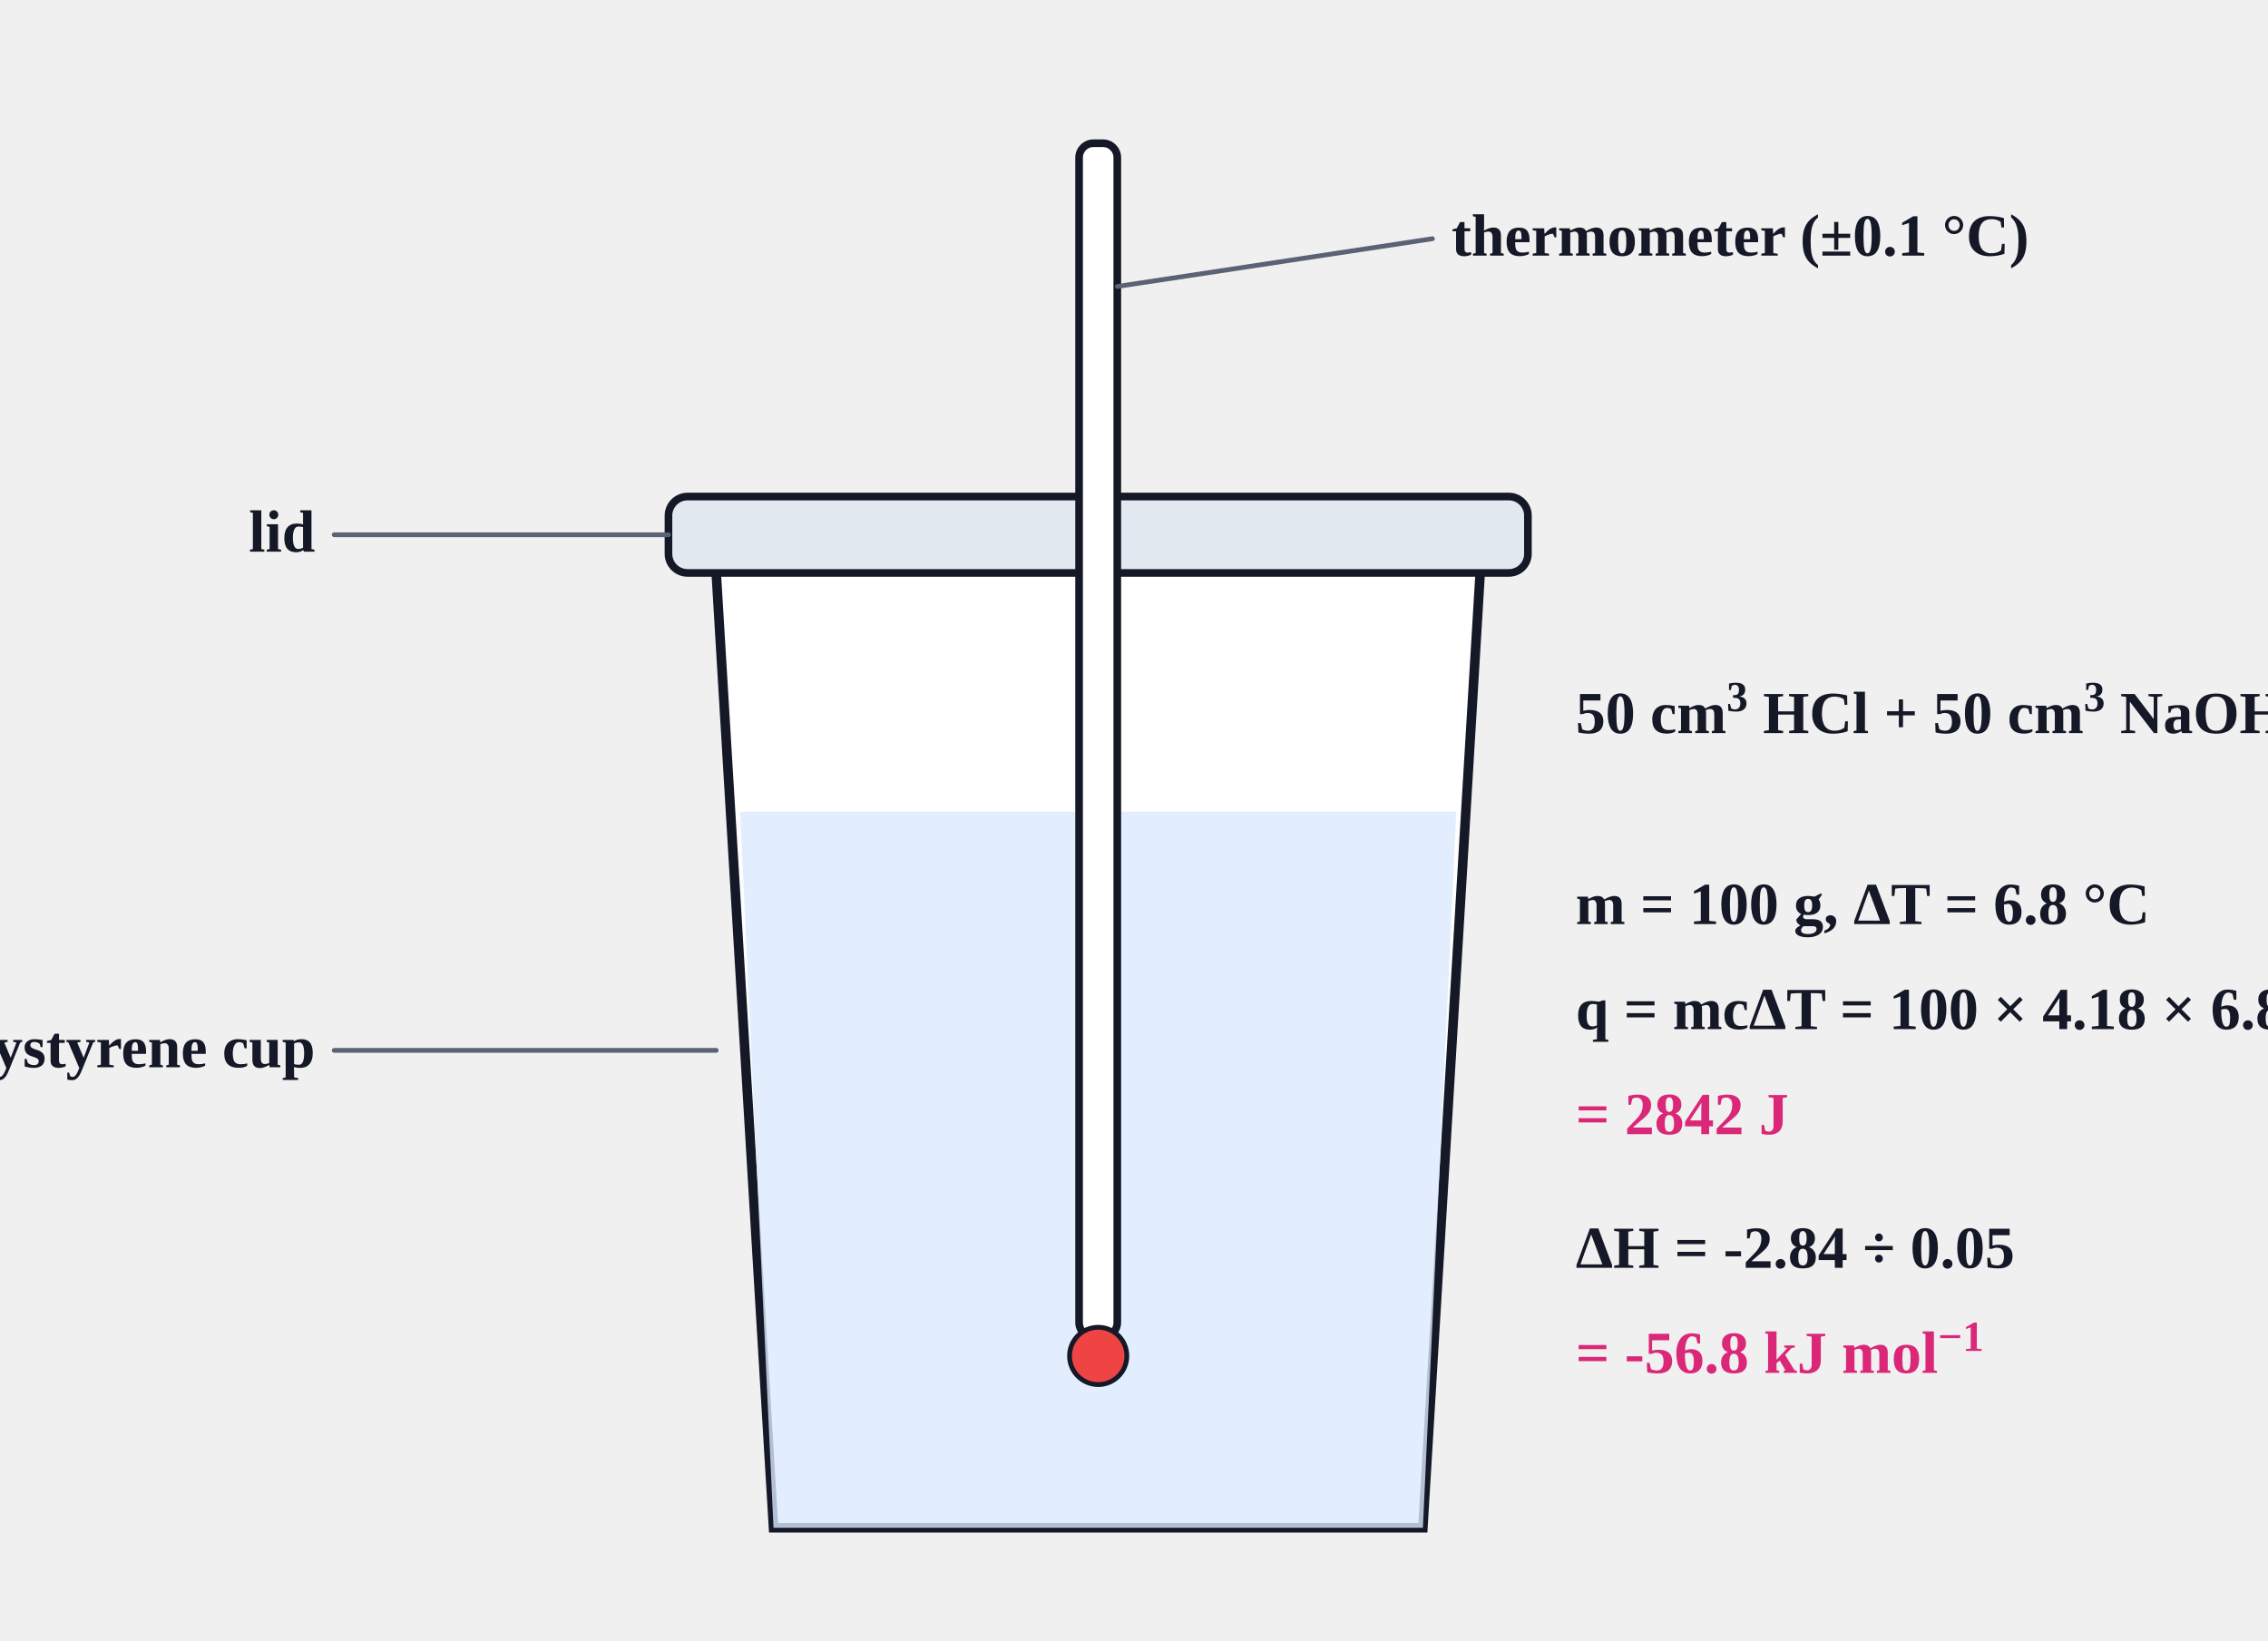
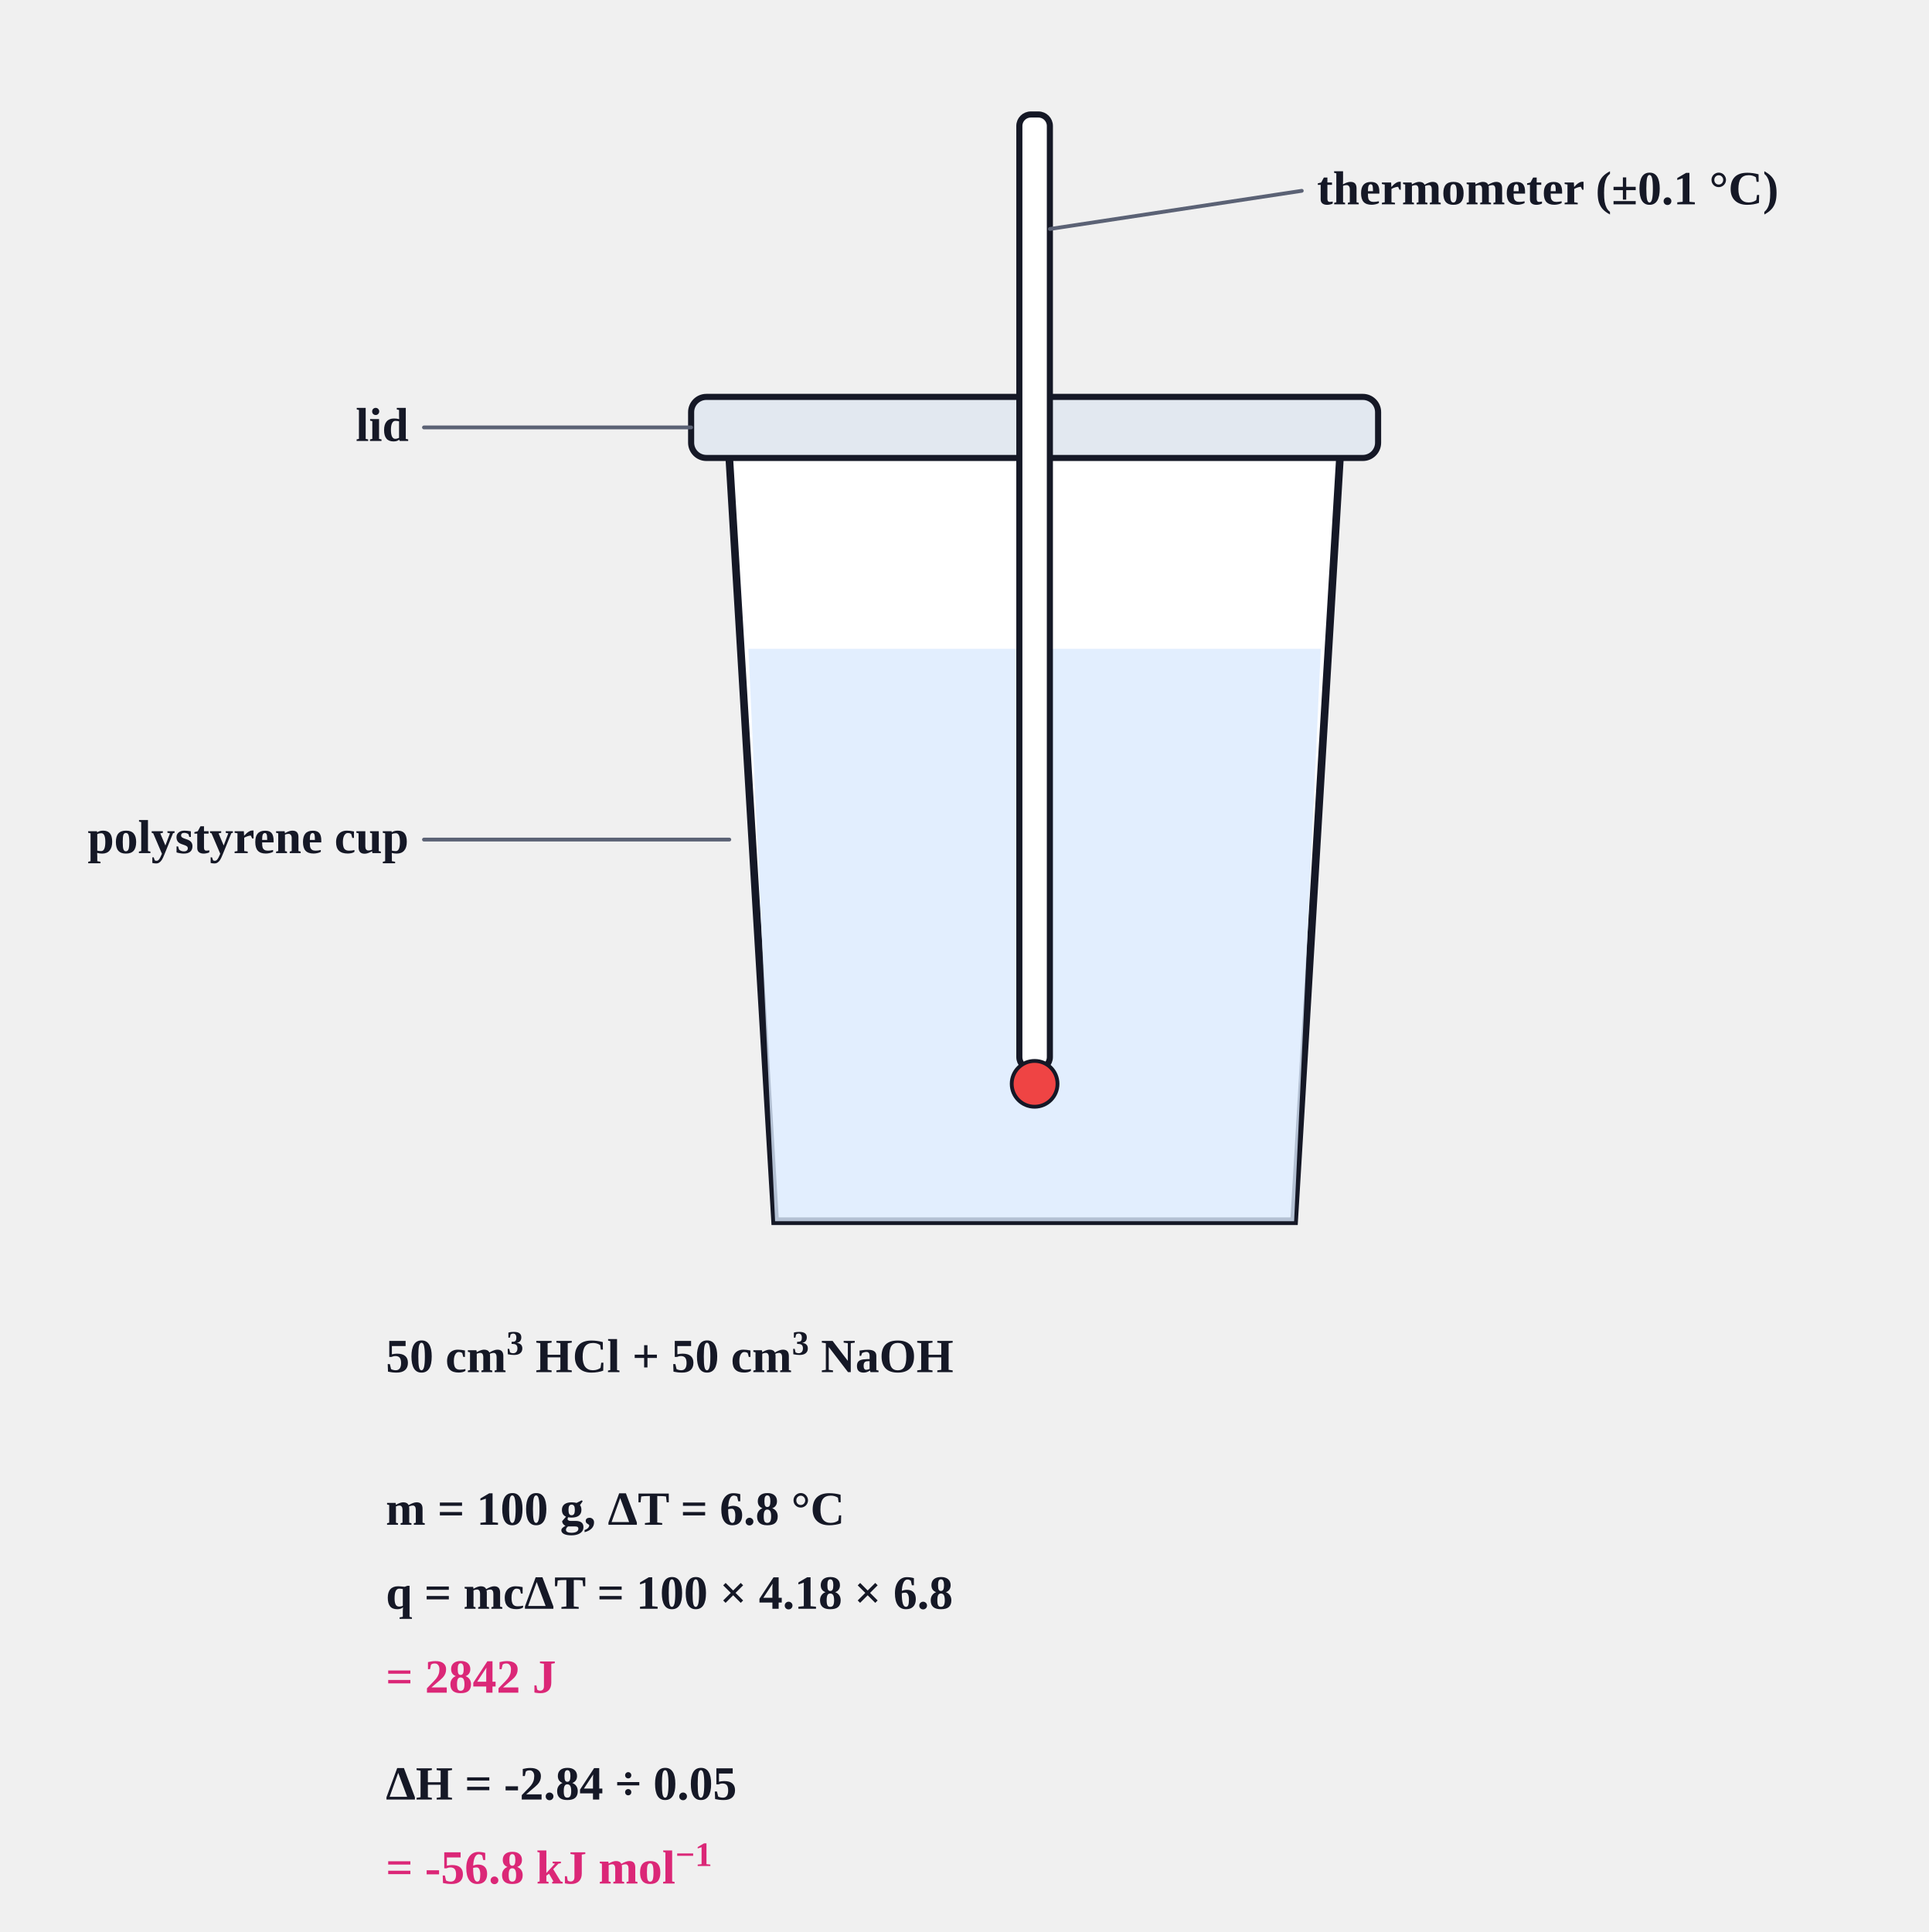
- <svg xmlns="http://www.w3.org/2000/svg" viewBox="0 0 380.0 274.9" width="380.0" height="274.9" role="img" aria-label="A polystyrene cup with a lid and a thermometer, containing the mixture; the calculation beside it." style="color:var(--vx-ink, #151826);font-family:inherit;max-width:100%;height:auto">
-   <g transform="translate(0.0 0) scale(0.8)">
+ <svg xmlns="http://www.w3.org/2000/svg" viewBox="0 0 380.0 380.7" width="380.0" height="380.7" role="img" aria-label="A polystyrene cup with a lid and a thermometer, containing the mixture; the calculation beside it." style="color:var(--vx-ink, #151826);font-family:inherit;max-width:100%;height:auto">
+   <g transform="translate(30.9 0) scale(0.752)">
    <path d="M150 120 l12 200 h136 l12 -200" fill="#fff" stroke="var(--vx-ink, #151826)" stroke-width="2" />
    <path d="M155 170 l7 150 h136 l7 -150 Z" fill="#dbeafe" fill-opacity=".8" />
    <rect x="140" y="104" width="180" height="16" rx="4" fill="#e2e8f0" stroke="var(--vx-ink, #151826)" stroke-width="1.6" />
    <rect x="226" y="30" width="8" height="250" rx="3" fill="#fff" stroke="var(--vx-ink, #151826)" stroke-width="1.6" />
    <circle cx="230" cy="284" r="6" fill="#ef4444" stroke="var(--vx-ink, #151826)" />
    <path d="M150.0 220.0 L70.0 220.0" stroke="var(--vx-soft, #5b6275)" stroke-width="1" stroke-linecap="round" fill="none" />
-     <text x="66.0" y="220.0" font-size="12.5" font-weight="600" text-anchor="end" dominant-baseline="middle" fill="var(--vx-ink, #151826)">expanded polystyrene cup</text>
+     <text x="66.0" y="220.0" font-size="12.5" font-weight="600" text-anchor="end" dominant-baseline="middle" fill="var(--vx-ink, #151826)">polystyrene cup</text>
    <path d="M140.0 112.0 L70.0 112.0" stroke="var(--vx-soft, #5b6275)" stroke-width="1" stroke-linecap="round" fill="none" />
    <text x="66.0" y="112.0" font-size="12.5" font-weight="600" text-anchor="end" dominant-baseline="middle" fill="var(--vx-ink, #151826)">lid</text>
    <path d="M234.0 60.0 L300.0 50.0" stroke="var(--vx-soft, #5b6275)" stroke-width="1" stroke-linecap="round" fill="none" />
    <text x="304.0" y="50.0" font-size="12.5" font-weight="600" text-anchor="start" dominant-baseline="middle" fill="var(--vx-ink, #151826)">thermometer (±0.1 °C)</text>
-     <text x="330.0" y="150.0" font-size="12.5" font-weight="600" text-anchor="start" dominant-baseline="middle" fill="var(--vx-ink, #151826)">50 cm<tspan baseline-shift="super" font-size="9.0">3</tspan> HCl + 50 cm<tspan baseline-shift="super" font-size="9.0">3</tspan> NaOH</text>
-     <text x="330.0" y="190.0" font-size="12.5" font-weight="600" text-anchor="start" dominant-baseline="middle" fill="var(--vx-ink, #151826)">m = 100 g, ΔT = 6.8 °C</text>
-     <text x="330.0" y="212.0" font-size="12.5" font-weight="600" text-anchor="start" dominant-baseline="middle" fill="var(--vx-ink, #151826)">q = mcΔT = 100 × 4.18 × 6.8</text>
-     <text x="330.0" y="234.0" font-size="12.5" font-weight="600" text-anchor="start" dominant-baseline="middle" fill="var(--vx-a2, #db2777)">= 2842 J</text>
-     <text x="330.0" y="262.0" font-size="12.5" font-weight="600" text-anchor="start" dominant-baseline="middle" fill="var(--vx-ink, #151826)">ΔH = -2.84 ÷ 0.05</text>
-     <text x="330.0" y="284.0" font-size="12.5" font-weight="600" text-anchor="start" dominant-baseline="middle" fill="var(--vx-a2, #db2777)">= -56.8 kJ mol<tspan baseline-shift="super" font-size="9.0">−1</tspan>
+     <text x="60.0" y="356.0" font-size="12.5" font-weight="600" text-anchor="start" dominant-baseline="middle" fill="var(--vx-ink, #151826)">50 cm<tspan baseline-shift="super" font-size="9.0">3</tspan> HCl + 50 cm<tspan baseline-shift="super" font-size="9.0">3</tspan> NaOH</text>
+     <text x="60.0" y="396.0" font-size="12.5" font-weight="600" text-anchor="start" dominant-baseline="middle" fill="var(--vx-ink, #151826)">m = 100 g, ΔT = 6.8 °C</text>
+     <text x="60.0" y="418.0" font-size="12.5" font-weight="600" text-anchor="start" dominant-baseline="middle" fill="var(--vx-ink, #151826)">q = mcΔT = 100 × 4.18 × 6.8</text>
+     <text x="60.0" y="440.0" font-size="12.5" font-weight="600" text-anchor="start" dominant-baseline="middle" fill="var(--vx-a2, #db2777)">= 2842 J</text>
+     <text x="60.0" y="468.0" font-size="12.5" font-weight="600" text-anchor="start" dominant-baseline="middle" fill="var(--vx-ink, #151826)">ΔH = -2.84 ÷ 0.05</text>
+     <text x="60.0" y="490.0" font-size="12.5" font-weight="600" text-anchor="start" dominant-baseline="middle" fill="var(--vx-a2, #db2777)">= -56.8 kJ mol<tspan baseline-shift="super" font-size="9.0">−1</tspan>
    </text>
  </g>
</svg>
